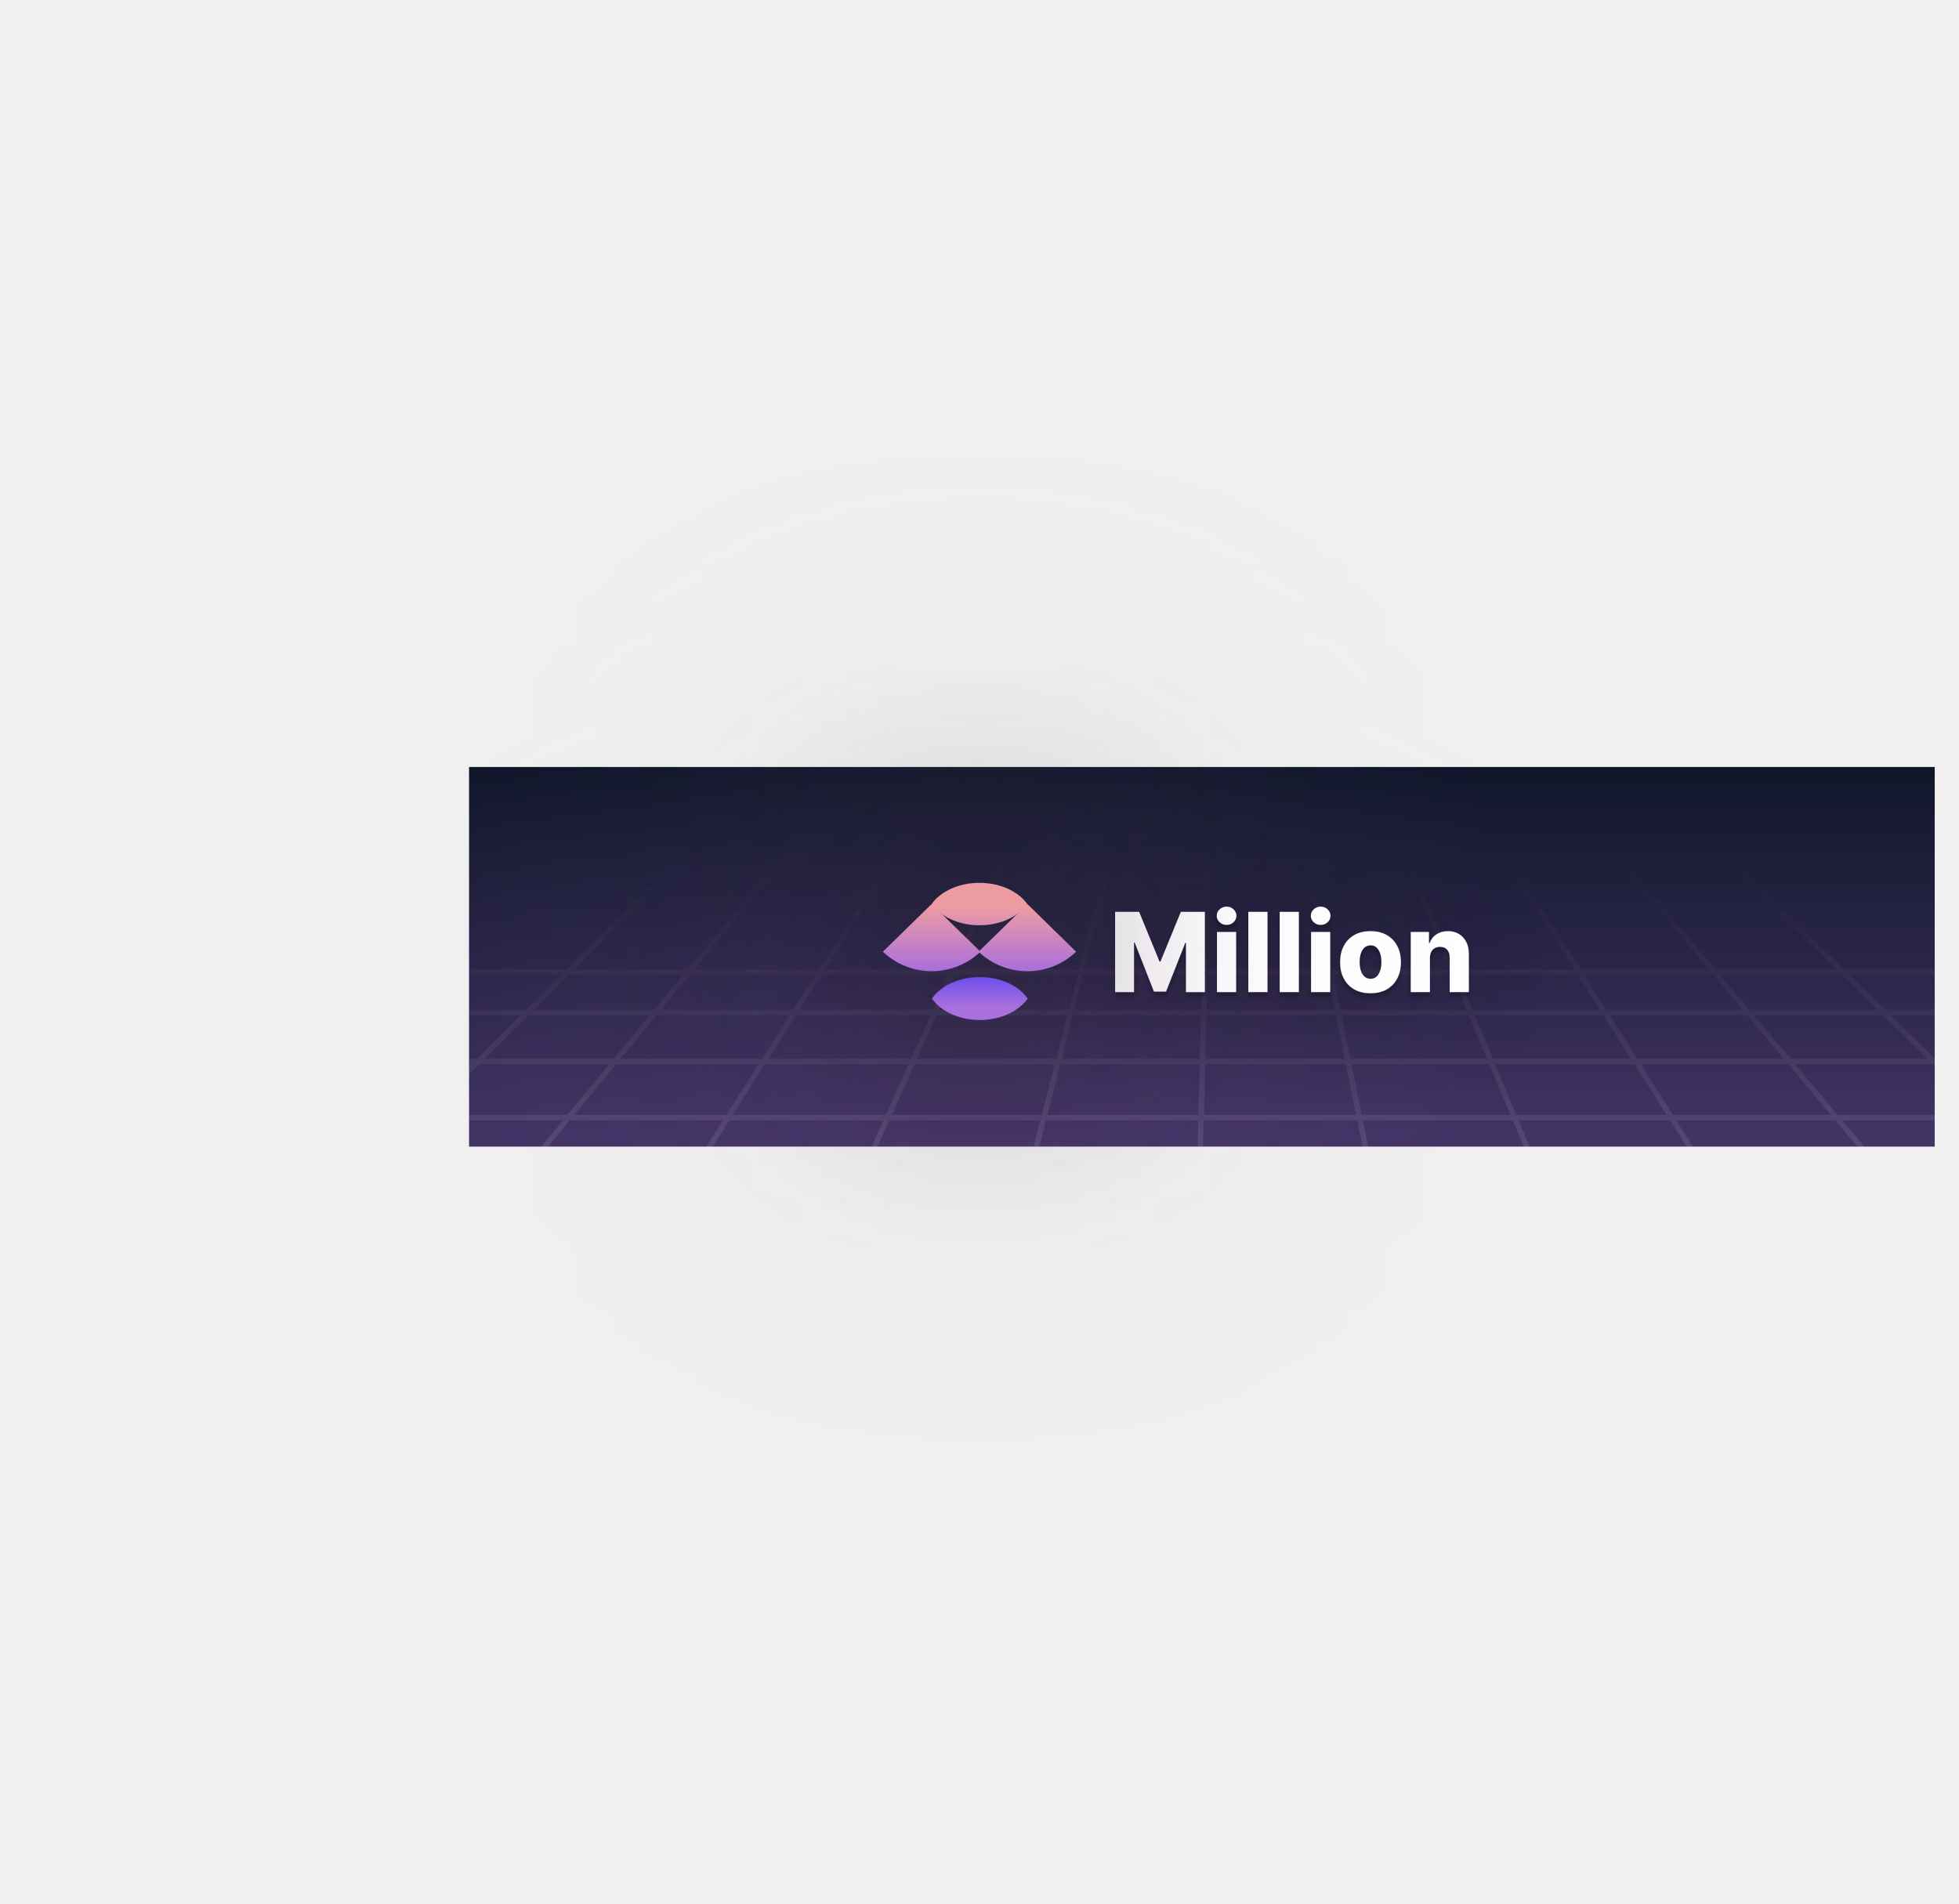
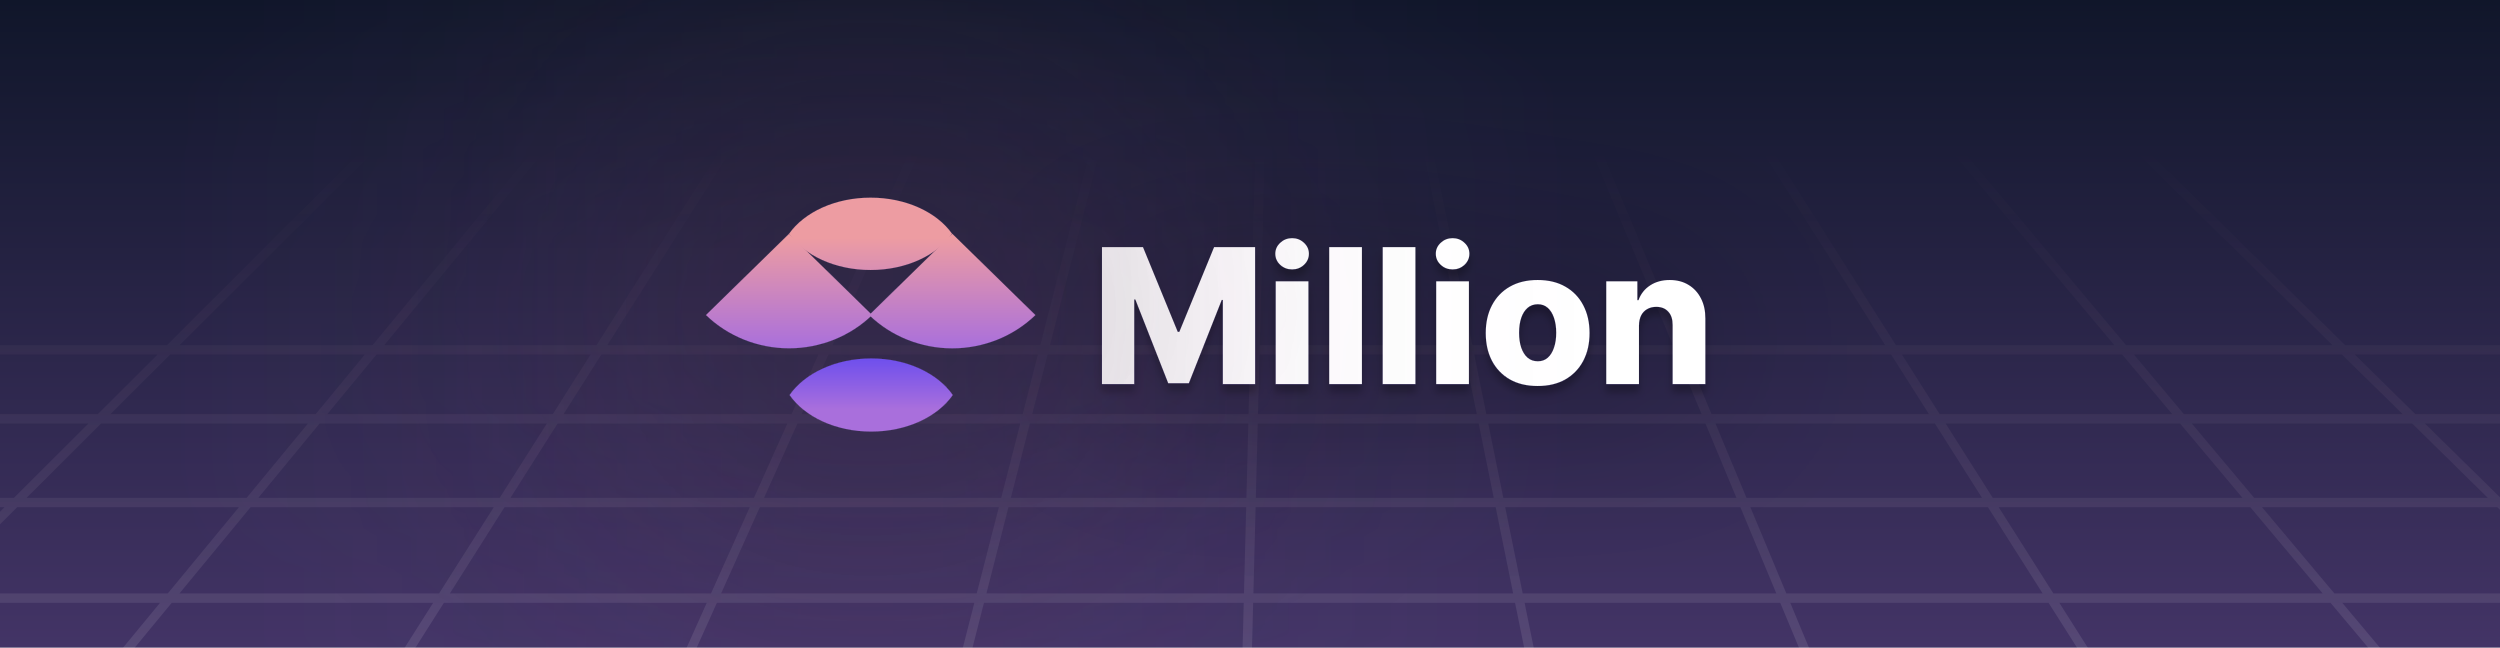
- <svg xmlns="http://www.w3.org/2000/svg" width="1775" height="1725" viewBox="0 0 1775 1725" fill="none">
-   <rect x="425" y="695" width="1328" height="344" fill="url(#paint0_linear_810_10)" />
-   <rect x="425" y="695" width="1328" height="344" fill="url(#paint1_radial_810_10)" fill-opacity="0.01" />
-   <path fill-rule="evenodd" clip-rule="evenodd" d="M780.335 695L629.138 878.314H741.893L858.142 695H863.864L747.615 878.314H861.955L944.328 695H949.698L867.325 878.314H977.622L1024.55 695H1029.68L982.744 878.314H1089.17L1093.85 695H1098.86L1094.17 878.314H1202.02L1164.84 695H1169.91L1207.1 878.314H1313.56L1237.11 695H1242.42L1318.88 878.314H1426.39L1310.15 695H1315.87L1432.11 878.314H1548.1L1394.26 695H1400.5L1554.33 878.314H1663.96L1477.45 695H1484.21L1670.72 878.314H1753V883.314H1675.81L1708.04 914.989H1753V919.989H1713.13L1753 959.18V965.823L1751.58 964.423H1626.59L1665.01 1010.2H1753V1015.2H1669.2L1689.33 1039.18H1683.1L1662.97 1015.2H1518.91L1534.12 1039.18H1528.4L1513.19 1015.2H1375.98L1385.98 1039.18H1380.66L1370.66 1015.2H1234.87L1239.73 1039.18H1234.66L1229.79 1015.2H1090.68L1090.06 1039.18H1085.06L1085.67 1015.2H947.696L941.557 1039.18H936.435L942.575 1015.2H805.813L795.037 1039.18H789.668L800.443 1015.2H660.807L645.6 1039.18H639.877L655.084 1015.2H516.231L496.452 1039.18H490.243L510.022 1015.2H425V1010.2H514.146L551.906 964.423H434.121L425 973.523V966.827L427.41 964.423H425V959.423H432.421L471.944 919.989H425V914.989H476.956L508.703 883.314H425V878.314H513.715L697.445 695H704.155L520.425 878.314H622.929L774.126 695H780.335ZM1090.8 1010.2H1228.78L1219.49 964.423H1091.97L1090.8 1010.2ZM1086.97 964.423L1085.8 1010.2H948.977L960.698 964.423H1086.97ZM1092.1 959.423H1218.48L1210.48 919.989H1093.11L1092.1 959.423ZM1088.11 919.989L1087.1 959.423H961.978L972.074 919.989H1088.11ZM1093.24 914.989H1209.46L1203.04 883.314H1094.05L1093.24 914.989ZM1089.04 883.314L1088.23 914.989H973.354L981.464 883.314H1089.04ZM1215.55 919.989L1223.55 959.423H1347.39L1330.95 919.989H1215.55ZM1224.57 964.423L1233.85 1010.2H1368.58L1349.48 964.423H1224.57ZM1208.11 883.314L1214.54 914.989H1328.86L1315.65 883.314H1208.11ZM1373.89 1010.2H1510.02L1480.99 964.423H1354.8L1373.89 1010.2ZM1352.71 959.423H1477.82L1452.82 919.989H1336.27L1352.71 959.423ZM1334.18 914.989H1449.65L1429.56 883.314H1320.97L1334.18 914.989ZM1558.52 883.314H1669.05L1701.28 914.989H1585.1L1558.52 883.314ZM1589.3 919.989H1706.37L1746.49 959.423H1622.39L1589.3 919.989ZM1658.78 1010.2L1620.36 964.423H1486.71L1515.74 1010.2H1658.78ZM1616.16 959.423L1583.07 919.989H1458.54L1483.54 959.423H1616.16ZM1578.87 914.989L1552.29 883.314H1435.28L1455.37 914.989H1578.87ZM943.855 1010.2L955.576 964.423H828.632L808.06 1010.2H943.855ZM956.856 959.423L966.952 919.989H848.598L830.878 959.423H956.856ZM968.232 914.989L976.342 883.314H865.078L850.845 914.989H968.232ZM744.445 883.314H859.709L845.475 914.989H724.358L744.445 883.314ZM721.187 919.989H843.228L825.509 959.423H696.18L721.187 919.989ZM693.009 964.423H823.262L802.69 1010.2H663.977L693.009 964.423ZM738.722 883.314H625.014L598.888 914.989H718.635L738.722 883.314ZM618.805 883.314H515.414L483.666 914.989H592.679L618.805 883.314ZM439.132 959.423L478.655 919.989H588.555L556.03 959.423H439.132ZM562.239 959.423L594.764 919.989H715.465L690.458 959.423H562.239ZM687.287 964.423L658.255 1010.2H520.355L558.115 964.423H687.287Z" fill="url(#paint2_linear_810_10)" />
-   <g filter="url(#filter0_dd_810_10)">
-     <path d="M1010.38 826.273H1032.15L1050.61 871.301H1051.47L1069.93 826.273H1091.7V899H1074.58V854.327H1073.98L1056.51 898.538H1045.57L1028.1 854.078H1027.5V899H1010.38V826.273ZM1102.66 899V844.455H1120.03V899H1102.66ZM1111.36 838.098C1108.93 838.098 1106.83 837.293 1105.08 835.683C1103.33 834.05 1102.45 832.085 1102.45 829.788C1102.45 827.516 1103.33 825.574 1105.08 823.964C1106.83 822.331 1108.93 821.514 1111.36 821.514C1113.83 821.514 1115.92 822.331 1117.65 823.964C1119.4 825.574 1120.28 827.516 1120.28 829.788C1120.28 832.085 1119.4 834.05 1117.65 835.683C1115.92 837.293 1113.83 838.098 1111.36 838.098ZM1148.45 826.273V899H1131.08V826.273H1148.45ZM1176.87 826.273V899H1159.5V826.273H1176.87ZM1187.92 899V844.455H1205.28V899H1187.92ZM1196.62 838.098C1194.18 838.098 1192.08 837.293 1190.33 835.683C1188.58 834.05 1187.71 832.085 1187.71 829.788C1187.71 827.516 1188.58 825.574 1190.33 823.964C1192.08 822.331 1194.18 821.514 1196.62 821.514C1199.08 821.514 1201.18 822.331 1202.9 823.964C1204.66 825.574 1205.53 827.516 1205.53 829.788C1205.53 832.085 1204.66 834.05 1202.9 835.683C1201.18 837.293 1199.08 838.098 1196.62 838.098ZM1241.8 900.03C1236.07 900.03 1231.14 898.858 1227.03 896.514C1222.93 894.147 1219.77 890.856 1217.54 886.642C1215.34 882.404 1214.24 877.492 1214.24 871.905C1214.24 866.294 1215.34 861.382 1217.54 857.168C1219.77 852.93 1222.93 849.639 1227.03 847.295C1231.14 844.928 1236.07 843.744 1241.8 843.744C1247.53 843.744 1252.44 844.928 1256.54 847.295C1260.65 849.639 1263.81 852.93 1266.02 857.168C1268.24 861.382 1269.35 866.294 1269.35 871.905C1269.35 877.492 1268.24 882.404 1266.02 886.642C1263.81 890.856 1260.65 894.147 1256.54 896.514C1252.44 898.858 1247.53 900.03 1241.8 900.03ZM1241.9 886.926C1243.99 886.926 1245.75 886.287 1247.2 885.009C1248.64 883.73 1249.74 881.955 1250.5 879.682C1251.28 877.409 1251.67 874.781 1251.67 871.798C1251.67 868.768 1251.28 866.116 1250.5 863.844C1249.74 861.571 1248.64 859.795 1247.2 858.517C1245.75 857.239 1243.99 856.599 1241.9 856.599C1239.75 856.599 1237.93 857.239 1236.44 858.517C1234.97 859.795 1233.84 861.571 1233.06 863.844C1232.3 866.116 1231.93 868.768 1231.93 871.798C1231.93 874.781 1232.3 877.409 1233.06 879.682C1233.84 881.955 1234.97 883.73 1236.44 885.009C1237.93 886.287 1239.75 886.926 1241.9 886.926ZM1295.62 867.892V899H1278.25V844.455H1294.76V854.469H1295.37C1296.57 851.131 1298.63 848.515 1301.55 846.621C1304.46 844.703 1307.93 843.744 1311.95 843.744C1315.79 843.744 1319.11 844.608 1321.93 846.337C1324.77 848.041 1326.97 850.432 1328.53 853.51C1330.12 856.564 1330.9 860.139 1330.88 864.234V899H1313.51V867.643C1313.54 864.613 1312.77 862.246 1311.2 860.541C1309.67 858.837 1307.52 857.984 1304.78 857.984C1302.95 857.984 1301.34 858.387 1299.95 859.192C1298.57 859.973 1297.51 861.098 1296.75 862.565C1296.02 864.033 1295.64 865.809 1295.62 867.892Z" fill="white" />
+ <svg xmlns="http://www.w3.org/2000/svg" width="1328" height="344" viewBox="0 0 1328 344" fill="none">
+   <rect width="1328" height="344" fill="#E5E5E5" />
+   <rect width="1328" height="344" fill="url(#paint0_linear_0_1)" />
+   <rect width="1328" height="344" fill="url(#paint1_radial_0_1)" fill-opacity="0.01" />
+   <path fill-rule="evenodd" clip-rule="evenodd" d="M355.335 0L204.138 183.314H316.893L433.142 0H438.864L322.615 183.314H436.955L519.328 0H524.698L442.325 183.314H552.622L599.555 0H604.676L557.744 183.314H664.172L668.855 0H673.856L669.173 183.314H777.022L739.835 0H744.912L782.099 183.314H888.565L812.105 0H817.424L893.884 183.314H1001.39L885.151 0H890.873L1007.11 183.314H1123.1L969.265 0H975.495L1129.33 183.314H1238.96L1052.45 0H1059.21L1245.72 183.314H1328V188.314H1250.81L1283.04 219.989H1328V224.989H1288.13L1328 264.18V270.823L1326.58 269.423H1201.59L1240.01 315.204H1328V320.204H1244.2L1264.33 344.184H1258.1L1237.97 320.204H1093.91L1109.12 344.184H1103.4L1088.19 320.204H950.98L960.982 344.184H955.663L945.661 320.204H809.868L814.733 344.184H809.656L804.791 320.204H665.676L665.063 344.184H660.062L660.674 320.204H522.696L516.557 344.184H511.435L517.575 320.204H380.813L370.037 344.184H364.668L375.443 320.204H235.807L220.6 344.184H214.877L230.084 320.204H91.231L71.452 344.184H65.243L85.022 320.204H0V315.204H89.146L126.906 269.423H9.121L0 278.523V271.827L2.41 269.423H0V264.423H7.421L46.944 224.989H0V219.989H51.956L83.703 188.314H0V183.314H88.715L272.445 0H279.155L95.425 183.314H197.929L349.126 0H355.335ZM665.803 315.204H803.777L794.49 269.423H666.973L665.803 315.204ZM661.972 269.423L660.802 315.204H523.977L535.698 269.423H661.972ZM667.101 264.423H793.476L785.476 224.989H668.108L667.101 264.423ZM663.107 224.989L662.099 264.423H536.978L547.074 224.989H663.107ZM668.236 219.989H784.462L778.036 188.314H669.045L668.236 219.989ZM664.044 188.314L663.235 219.989H548.354L556.464 188.314H664.044ZM790.553 224.989L798.552 264.423H922.395L905.947 224.989H790.553ZM799.567 269.423L808.854 315.204H943.575L924.48 269.423H799.567ZM783.113 188.314L789.539 219.989H903.862L890.65 188.314H783.113ZM948.895 315.204H1085.02L1055.99 269.423H929.8L948.895 315.204ZM927.714 264.423H1052.82L1027.82 224.989H911.267L927.714 264.423ZM909.181 219.989H1024.65L1004.56 188.314H895.969L909.181 219.989ZM1133.52 188.314H1244.05L1276.28 219.989H1160.1L1133.52 188.314ZM1164.3 224.989H1281.37L1321.49 264.423H1197.39L1164.3 224.989ZM1233.78 315.204L1195.36 269.423H1061.71L1090.74 315.204H1233.78ZM1191.16 264.423L1158.07 224.989H1033.54L1058.54 264.423H1191.16ZM1153.87 219.989L1127.29 188.314H1010.28L1030.37 219.989H1153.87ZM518.855 315.204L530.576 269.423H403.632L383.06 315.204H518.855ZM531.856 264.423L541.952 224.989H423.598L405.878 264.423H531.856ZM543.232 219.989L551.342 188.314H440.078L425.845 219.989H543.232ZM319.445 188.314H434.709L420.475 219.989H299.358L319.445 188.314ZM296.187 224.989H418.228L400.509 264.423H271.18L296.187 224.989ZM268.009 269.423H398.262L377.69 315.204H238.977L268.009 269.423ZM313.722 188.314H200.014L173.888 219.989H293.635L313.722 188.314ZM193.805 188.314H90.414L58.666 219.989H167.679L193.805 188.314ZM14.132 264.423L53.655 224.989H163.555L131.03 264.423H14.132ZM137.239 264.423L169.764 224.989H290.465L265.458 264.423H137.239ZM262.287 269.423L233.255 315.204H95.355L133.115 269.423H262.287Z" fill="url(#paint2_linear_0_1)" />
+   <g filter="url(#filter0_dd_0_1)">
+     <path d="M585.379 131.273H607.148L625.614 176.301H626.466L644.932 131.273H666.7V204H649.584V159.327H648.98L631.509 203.538H620.571L603.099 159.078H602.496V204H585.379V131.273ZM677.664 204V149.455H695.029V204H677.664ZM686.365 143.098C683.926 143.098 681.831 142.293 680.079 140.683C678.327 139.05 677.451 137.085 677.451 134.788C677.451 132.516 678.327 130.574 680.079 128.964C681.831 127.331 683.926 126.514 686.365 126.514C688.827 126.514 690.922 127.331 692.65 128.964C694.402 130.574 695.278 132.516 695.278 134.788C695.278 137.085 694.402 139.05 692.65 140.683C690.922 142.293 688.827 143.098 686.365 143.098ZM723.447 131.273V204H706.082V131.273H723.447ZM751.865 131.273V204H734.5V131.273H751.865ZM762.918 204V149.455H780.283V204H762.918ZM771.619 143.098C769.18 143.098 767.085 142.293 765.333 140.683C763.581 139.05 762.705 137.085 762.705 134.788C762.705 132.516 763.581 130.574 765.333 128.964C767.085 127.331 769.18 126.514 771.619 126.514C774.081 126.514 776.176 127.331 777.904 128.964C779.656 130.574 780.532 132.516 780.532 134.788C780.532 137.085 779.656 139.05 777.904 140.683C776.176 142.293 774.081 143.098 771.619 143.098ZM816.798 205.03C811.069 205.03 806.145 203.858 802.025 201.514C797.93 199.147 794.769 195.856 792.544 191.642C790.342 187.404 789.241 182.492 789.241 176.905C789.241 171.294 790.342 166.382 792.544 162.168C794.769 157.93 797.93 154.639 802.025 152.295C806.145 149.928 811.069 148.744 816.798 148.744C822.527 148.744 827.44 149.928 831.535 152.295C835.654 154.639 838.815 157.93 841.017 162.168C843.242 166.382 844.355 171.294 844.355 176.905C844.355 182.492 843.242 187.404 841.017 191.642C838.815 195.856 835.654 199.147 831.535 201.514C827.44 203.858 822.527 205.03 816.798 205.03ZM816.904 191.926C818.988 191.926 820.752 191.287 822.196 190.009C823.64 188.73 824.741 186.955 825.498 184.682C826.279 182.409 826.67 179.781 826.67 176.798C826.67 173.768 826.279 171.116 825.498 168.844C824.741 166.571 823.64 164.795 822.196 163.517C820.752 162.239 818.988 161.599 816.904 161.599C814.75 161.599 812.927 162.239 811.436 163.517C809.968 164.795 808.843 166.571 808.062 168.844C807.305 171.116 806.926 173.768 806.926 176.798C806.926 179.781 807.305 182.409 808.062 184.682C808.843 186.955 809.968 188.73 811.436 190.009C812.927 191.287 814.75 191.926 816.904 191.926ZM870.615 172.892V204H853.25V149.455H869.763V159.469H870.367C871.574 156.131 873.634 153.515 876.546 151.621C879.458 149.703 882.926 148.744 886.951 148.744C890.786 148.744 894.112 149.608 896.929 151.337C899.77 153.041 901.972 155.432 903.534 158.51C905.121 161.564 905.902 165.139 905.878 169.234V204H888.513V172.643C888.537 169.613 887.767 167.246 886.205 165.541C884.666 163.837 882.524 162.984 879.777 162.984C877.954 162.984 876.345 163.387 874.948 164.192C873.575 164.973 872.509 166.098 871.752 167.565C871.018 169.033 870.639 170.809 870.615 172.892Z" fill="white" />
  </g>
-   <g filter="url(#filter1_f_810_10)">
-     <path fill-rule="evenodd" clip-rule="evenodd" d="M844.43 904.832C852.481 893.309 868.865 885.419 887.767 885.419C906.67 885.419 923.054 893.309 931.105 904.832C923.054 916.356 906.67 924.245 887.767 924.245C868.865 924.245 852.481 916.356 844.43 904.832Z" fill="url(#paint3_linear_810_10)" fill-opacity="0.5" />
-     <path d="M844.138 819.207C852.183 807.805 868.557 800 887.447 800C906.338 800 922.711 807.805 930.757 819.207C922.711 830.609 906.338 838.414 887.447 838.414C868.557 838.414 852.183 830.609 844.138 819.207Z" fill="url(#paint4_linear_810_10)" fill-opacity="0.5" />
-     <path d="M888.275 862.35C876.569 873.656 860.692 880.008 844.138 880.008C827.583 880.008 811.706 873.656 800 862.35L844.138 819.207L888.275 862.35Z" fill="url(#paint5_linear_810_10)" fill-opacity="0.5" />
-     <path d="M975 862.371C963.294 873.677 947.417 880.029 930.862 880.029C914.308 880.029 898.431 873.677 886.725 862.371L930.862 819.207L975 862.371Z" fill="url(#paint6_linear_810_10)" fill-opacity="0.5" />
+   <g filter="url(#filter1_f_0_1)">
+     <path fill-rule="evenodd" clip-rule="evenodd" d="M419.43 209.832C427.481 198.309 443.865 190.419 462.767 190.419C481.669 190.419 498.054 198.309 506.105 209.832C498.054 221.356 481.669 229.245 462.767 229.245C443.865 229.245 427.481 221.356 419.43 209.832Z" fill="url(#paint3_linear_0_1)" fill-opacity="0.5" />
+     <path d="M419.138 124.207C427.183 112.805 443.557 105 462.447 105C481.338 105 497.711 112.805 505.757 124.207C497.711 135.609 481.338 143.414 462.447 143.414C443.557 143.414 427.183 135.609 419.138 124.207Z" fill="url(#paint4_linear_0_1)" fill-opacity="0.5" />
+     <path d="M463.275 167.35C451.569 178.656 435.692 185.008 419.138 185.008C402.583 185.008 386.706 178.656 375 167.35L419.138 124.207L463.275 167.35Z" fill="url(#paint5_linear_0_1)" fill-opacity="0.5" />
+     <path d="M550 167.371C538.294 178.677 522.417 185.029 505.862 185.029C489.308 185.029 473.431 178.677 461.725 167.371L505.862 124.207L550 167.371Z" fill="url(#paint6_linear_0_1)" fill-opacity="0.5" />
  </g>
-   <g filter="url(#filter2_f_810_10)">
-     <path fill-rule="evenodd" clip-rule="evenodd" d="M844.43 904.832C852.481 893.309 868.865 885.419 887.767 885.419C906.67 885.419 923.054 893.309 931.105 904.832C923.054 916.356 906.67 924.245 887.767 924.245C868.865 924.245 852.481 916.356 844.43 904.832Z" fill="url(#paint7_linear_810_10)" />
-     <path d="M844.138 819.207C852.183 807.805 868.557 800 887.447 800C906.338 800 922.711 807.805 930.757 819.207C922.711 830.609 906.338 838.414 887.447 838.414C868.557 838.414 852.183 830.609 844.138 819.207Z" fill="url(#paint8_linear_810_10)" />
-     <path d="M888.275 862.35C876.569 873.656 860.692 880.008 844.138 880.008C827.583 880.008 811.706 873.656 800 862.35L844.138 819.207L888.275 862.35Z" fill="url(#paint9_linear_810_10)" />
-     <path d="M975 862.371C963.294 873.677 947.417 880.029 930.862 880.029C914.308 880.029 898.431 873.677 886.725 862.371L930.862 819.207L975 862.371Z" fill="url(#paint10_linear_810_10)" />
+   <g filter="url(#filter2_f_0_1)">
+     <path fill-rule="evenodd" clip-rule="evenodd" d="M419.43 209.832C427.481 198.309 443.865 190.419 462.767 190.419C481.669 190.419 498.054 198.309 506.105 209.832C498.054 221.356 481.669 229.245 462.767 229.245C443.865 229.245 427.481 221.356 419.43 209.832Z" fill="url(#paint7_linear_0_1)" />
+     <path d="M419.138 124.207C427.183 112.805 443.557 105 462.447 105C481.338 105 497.711 112.805 505.757 124.207C497.711 135.609 481.338 143.414 462.447 143.414C443.557 143.414 427.183 135.609 419.138 124.207Z" fill="url(#paint8_linear_0_1)" />
+     <path d="M463.275 167.35C451.569 178.656 435.692 185.008 419.138 185.008C402.583 185.008 386.706 178.656 375 167.35L419.138 124.207L463.275 167.35Z" fill="url(#paint9_linear_0_1)" />
+     <path d="M550 167.371C538.294 178.677 522.417 185.029 505.862 185.029C489.308 185.029 473.431 178.677 461.725 167.371L505.862 124.207L550 167.371Z" fill="url(#paint10_linear_0_1)" />
  </g>
-   <g filter="url(#filter3_d_810_10)">
-     <path fill-rule="evenodd" clip-rule="evenodd" d="M844.43 904.832C852.481 893.309 868.865 885.419 887.767 885.419C906.67 885.419 923.054 893.309 931.105 904.832C923.054 916.356 906.67 924.245 887.767 924.245C868.865 924.245 852.481 916.356 844.43 904.832Z" fill="url(#paint11_linear_810_10)" />
-     <path d="M844.138 819.207C852.183 807.805 868.557 800 887.447 800C906.338 800 922.711 807.805 930.757 819.207C922.711 830.609 906.338 838.414 887.447 838.414C868.557 838.414 852.183 830.609 844.138 819.207Z" fill="url(#paint12_linear_810_10)" />
-     <path d="M888.275 862.35C876.569 873.656 860.692 880.008 844.138 880.008C827.583 880.008 811.706 873.656 800 862.35L844.138 819.207L888.275 862.35Z" fill="url(#paint13_linear_810_10)" />
-     <path d="M975 862.371C963.294 873.677 947.417 880.029 930.862 880.029C914.308 880.029 898.431 873.677 886.725 862.371L930.862 819.207L975 862.371Z" fill="url(#paint14_linear_810_10)" />
+   <g filter="url(#filter3_d_0_1)">
+     <path fill-rule="evenodd" clip-rule="evenodd" d="M419.43 209.832C427.481 198.309 443.865 190.419 462.767 190.419C481.669 190.419 498.054 198.309 506.105 209.832C498.054 221.356 481.669 229.245 462.767 229.245C443.865 229.245 427.481 221.356 419.43 209.832Z" fill="url(#paint11_linear_0_1)" />
+     <path d="M419.138 124.207C427.183 112.805 443.557 105 462.447 105C481.338 105 497.711 112.805 505.757 124.207C497.711 135.609 481.338 143.414 462.447 143.414C443.557 143.414 427.183 135.609 419.138 124.207Z" fill="url(#paint12_linear_0_1)" />
+     <path d="M463.275 167.35C451.569 178.656 435.692 185.008 419.138 185.008C402.583 185.008 386.706 178.656 375 167.35L419.138 124.207L463.275 167.35Z" fill="url(#paint13_linear_0_1)" />
+     <path d="M550 167.371C538.294 178.677 522.417 185.029 505.862 185.029C489.308 185.029 473.431 178.677 461.725 167.371L505.862 124.207L550 167.371Z" fill="url(#paint14_linear_0_1)" />
  </g>
  <defs>
-     <filter id="filter0_dd_810_10" x="910.379" y="725.514" width="520.534" height="278.516" filterUnits="userSpaceOnUse" color-interpolation-filters="sRGB">
+     <filter id="filter0_dd_0_1" x="485.379" y="30.514" width="520.534" height="278.516" filterUnits="userSpaceOnUse" color-interpolation-filters="sRGB">
      <feFlood flood-opacity="0" result="BackgroundImageFix" />
      <feColorMatrix in="SourceAlpha" type="matrix" values="0 0 0 0 0 0 0 0 0 0 0 0 0 0 0 0 0 0 127 0" result="hardAlpha" />
      <feOffset dy="4" />
      <feGaussianBlur stdDeviation="50" />
      <feComposite in2="hardAlpha" operator="out" />
      <feColorMatrix type="matrix" values="0 0 0 0 0 0 0 0 0 0 0 0 0 0 0 0 0 0 0.5 0" />
-       <feBlend mode="normal" in2="BackgroundImageFix" result="effect1_dropShadow_810_10" />
+       <feBlend mode="normal" in2="BackgroundImageFix" result="effect1_dropShadow_0_1" />
      <feColorMatrix in="SourceAlpha" type="matrix" values="0 0 0 0 0 0 0 0 0 0 0 0 0 0 0 0 0 0 127 0" result="hardAlpha" />
      <feOffset dy="4" />
      <feGaussianBlur stdDeviation="2" />
      <feComposite in2="hardAlpha" operator="out" />
      <feColorMatrix type="matrix" values="0 0 0 0 0 0 0 0 0 0 0 0 0 0 0 0 0 0 0.25 0" />
-       <feBlend mode="normal" in2="effect1_dropShadow_810_10" result="effect2_dropShadow_810_10" />
-       <feBlend mode="normal" in="SourceGraphic" in2="effect2_dropShadow_810_10" result="shape" />
+       <feBlend mode="normal" in2="effect1_dropShadow_0_1" result="effect2_dropShadow_0_1" />
+       <feBlend mode="normal" in="SourceGraphic" in2="effect2_dropShadow_0_1" result="shape" />
    </filter>
-     <filter id="filter1_f_810_10" x="0" y="0" width="1775" height="1724.25" filterUnits="userSpaceOnUse" color-interpolation-filters="sRGB">
+     <filter id="filter1_f_0_1" x="-425" y="-695" width="1775" height="1724.25" filterUnits="userSpaceOnUse" color-interpolation-filters="sRGB">
      <feFlood flood-opacity="0" result="BackgroundImageFix" />
      <feBlend mode="normal" in="SourceGraphic" in2="BackgroundImageFix" result="shape" />
-       <feGaussianBlur stdDeviation="400" result="effect1_foregroundBlur_810_10" />
+       <feGaussianBlur stdDeviation="400" result="effect1_foregroundBlur_0_1" />
    </filter>
-     <filter id="filter2_f_810_10" x="400" y="400" width="975" height="924.245" filterUnits="userSpaceOnUse" color-interpolation-filters="sRGB">
+     <filter id="filter2_f_0_1" x="-25" y="-295" width="975" height="924.245" filterUnits="userSpaceOnUse" color-interpolation-filters="sRGB">
      <feFlood flood-opacity="0" result="BackgroundImageFix" />
      <feBlend mode="normal" in="SourceGraphic" in2="BackgroundImageFix" result="shape" />
-       <feGaussianBlur stdDeviation="200" result="effect1_foregroundBlur_810_10" />
+       <feGaussianBlur stdDeviation="200" result="effect1_foregroundBlur_0_1" />
    </filter>
-     <filter id="filter3_d_810_10" x="600" y="604" width="575" height="524.245" filterUnits="userSpaceOnUse" color-interpolation-filters="sRGB">
+     <filter id="filter3_d_0_1" x="175" y="-91" width="575" height="524.245" filterUnits="userSpaceOnUse" color-interpolation-filters="sRGB">
      <feFlood flood-opacity="0" result="BackgroundImageFix" />
      <feColorMatrix in="SourceAlpha" type="matrix" values="0 0 0 0 0 0 0 0 0 0 0 0 0 0 0 0 0 0 127 0" result="hardAlpha" />
      <feOffset dy="4" />
      <feGaussianBlur stdDeviation="100" />
      <feComposite in2="hardAlpha" operator="out" />
      <feColorMatrix type="matrix" values="0 0 0 0 0 0 0 0 0 0 0 0 0 0 0 0 0 0 1 0" />
-       <feBlend mode="normal" in2="BackgroundImageFix" result="effect1_dropShadow_810_10" />
-       <feBlend mode="normal" in="SourceGraphic" in2="effect1_dropShadow_810_10" result="shape" />
+       <feBlend mode="normal" in2="BackgroundImageFix" result="effect1_dropShadow_0_1" />
+       <feBlend mode="normal" in="SourceGraphic" in2="effect1_dropShadow_0_1" result="shape" />
    </filter>
-     <linearGradient id="paint0_linear_810_10" x1="1089" y1="695" x2="1089" y2="1039" gradientUnits="userSpaceOnUse">
+     <linearGradient id="paint0_linear_0_1" x1="664" y1="0" x2="664" y2="344" gradientUnits="userSpaceOnUse">
      <stop stop-color="#10162A" />
      <stop offset="1" stop-color="#433466" />
    </linearGradient>
-     <radialGradient id="paint1_radial_810_10" cx="0" cy="0" r="1" gradientUnits="userSpaceOnUse" gradientTransform="translate(1100 867.258) rotate(-89.3828) scale(324.936 613.246)">
+     <radialGradient id="paint1_radial_0_1" cx="0" cy="0" r="1" gradientUnits="userSpaceOnUse" gradientTransform="translate(675 172.258) rotate(-89.3828) scale(324.936 613.246)">
      <stop stop-color="white" stop-opacity="0" />
      <stop offset="1" stop-color="#684EE5" stop-opacity="0.25" />
    </radialGradient>
-     <linearGradient id="paint2_linear_810_10" x1="1089" y1="611.775" x2="1089" y2="1039.18" gradientUnits="userSpaceOnUse">
+     <linearGradient id="paint2_linear_0_1" x1="664" y1="-83.225" x2="664" y2="344.184" gradientUnits="userSpaceOnUse">
      <stop offset="0.375" stop-color="#E295A6" stop-opacity="0" />
      <stop offset="1" stop-color="white" stop-opacity="0.1" />
    </linearGradient>
-     <linearGradient id="paint3_linear_810_10" x1="887.767" y1="885.419" x2="887.767" y2="924.245" gradientUnits="userSpaceOnUse">
+     <linearGradient id="paint3_linear_0_1" x1="462.767" y1="190.419" x2="462.767" y2="229.245" gradientUnits="userSpaceOnUse">
      <stop stop-color="#6E4FED" />
      <stop offset="0.693" stop-color="#A96FDC" />
    </linearGradient>
-     <linearGradient id="paint4_linear_810_10" x1="887.5" y1="800" x2="887.5" y2="880.029" gradientUnits="userSpaceOnUse">
+     <linearGradient id="paint4_linear_0_1" x1="462.5" y1="105" x2="462.5" y2="185.029" gradientUnits="userSpaceOnUse">
      <stop offset="0.266" stop-color="#ED9CA2" />
      <stop offset="1" stop-color="#A96FDC" />
      <stop offset="1" stop-color="#A96FDC" />
    </linearGradient>
-     <linearGradient id="paint5_linear_810_10" x1="887.5" y1="800" x2="887.5" y2="880.029" gradientUnits="userSpaceOnUse">
+     <linearGradient id="paint5_linear_0_1" x1="462.5" y1="105" x2="462.5" y2="185.029" gradientUnits="userSpaceOnUse">
      <stop offset="0.266" stop-color="#ED9CA2" />
      <stop offset="1" stop-color="#A96FDC" />
      <stop offset="1" stop-color="#A96FDC" />
    </linearGradient>
-     <linearGradient id="paint6_linear_810_10" x1="887.5" y1="800" x2="887.5" y2="880.029" gradientUnits="userSpaceOnUse">
+     <linearGradient id="paint6_linear_0_1" x1="462.5" y1="105" x2="462.5" y2="185.029" gradientUnits="userSpaceOnUse">
      <stop offset="0.266" stop-color="#ED9CA2" />
      <stop offset="1" stop-color="#A96FDC" />
      <stop offset="1" stop-color="#A96FDC" />
    </linearGradient>
-     <linearGradient id="paint7_linear_810_10" x1="887.767" y1="885.419" x2="887.767" y2="924.245" gradientUnits="userSpaceOnUse">
+     <linearGradient id="paint7_linear_0_1" x1="462.767" y1="190.419" x2="462.767" y2="229.245" gradientUnits="userSpaceOnUse">
      <stop stop-color="#6E4FED" />
      <stop offset="0.693" stop-color="#A96FDC" />
    </linearGradient>
-     <linearGradient id="paint8_linear_810_10" x1="887.5" y1="800" x2="887.5" y2="880.029" gradientUnits="userSpaceOnUse">
+     <linearGradient id="paint8_linear_0_1" x1="462.5" y1="105" x2="462.5" y2="185.029" gradientUnits="userSpaceOnUse">
      <stop offset="0.266" stop-color="#ED9CA2" />
      <stop offset="1" stop-color="#A96FDC" />
      <stop offset="1" stop-color="#A96FDC" />
    </linearGradient>
-     <linearGradient id="paint9_linear_810_10" x1="887.5" y1="800" x2="887.5" y2="880.029" gradientUnits="userSpaceOnUse">
+     <linearGradient id="paint9_linear_0_1" x1="462.5" y1="105" x2="462.5" y2="185.029" gradientUnits="userSpaceOnUse">
      <stop offset="0.266" stop-color="#ED9CA2" />
      <stop offset="1" stop-color="#A96FDC" />
      <stop offset="1" stop-color="#A96FDC" />
    </linearGradient>
-     <linearGradient id="paint10_linear_810_10" x1="887.5" y1="800" x2="887.5" y2="880.029" gradientUnits="userSpaceOnUse">
+     <linearGradient id="paint10_linear_0_1" x1="462.5" y1="105" x2="462.5" y2="185.029" gradientUnits="userSpaceOnUse">
      <stop offset="0.266" stop-color="#ED9CA2" />
      <stop offset="1" stop-color="#A96FDC" />
      <stop offset="1" stop-color="#A96FDC" />
    </linearGradient>
-     <linearGradient id="paint11_linear_810_10" x1="887.767" y1="885.419" x2="887.767" y2="924.245" gradientUnits="userSpaceOnUse">
+     <linearGradient id="paint11_linear_0_1" x1="462.767" y1="190.419" x2="462.767" y2="229.245" gradientUnits="userSpaceOnUse">
      <stop stop-color="#6E4FED" />
      <stop offset="0.693" stop-color="#A96FDC" />
    </linearGradient>
-     <linearGradient id="paint12_linear_810_10" x1="887.5" y1="800" x2="887.5" y2="880.029" gradientUnits="userSpaceOnUse">
+     <linearGradient id="paint12_linear_0_1" x1="462.5" y1="105" x2="462.5" y2="185.029" gradientUnits="userSpaceOnUse">
      <stop offset="0.266" stop-color="#ED9CA2" />
      <stop offset="1" stop-color="#A96FDC" />
      <stop offset="1" stop-color="#A96FDC" />
    </linearGradient>
-     <linearGradient id="paint13_linear_810_10" x1="887.5" y1="800" x2="887.5" y2="880.029" gradientUnits="userSpaceOnUse">
+     <linearGradient id="paint13_linear_0_1" x1="462.5" y1="105" x2="462.5" y2="185.029" gradientUnits="userSpaceOnUse">
      <stop offset="0.266" stop-color="#ED9CA2" />
      <stop offset="1" stop-color="#A96FDC" />
      <stop offset="1" stop-color="#A96FDC" />
    </linearGradient>
-     <linearGradient id="paint14_linear_810_10" x1="887.5" y1="800" x2="887.5" y2="880.029" gradientUnits="userSpaceOnUse">
+     <linearGradient id="paint14_linear_0_1" x1="462.5" y1="105" x2="462.5" y2="185.029" gradientUnits="userSpaceOnUse">
      <stop offset="0.266" stop-color="#ED9CA2" />
      <stop offset="1" stop-color="#A96FDC" />
      <stop offset="1" stop-color="#A96FDC" />
    </linearGradient>
  </defs>
</svg>
